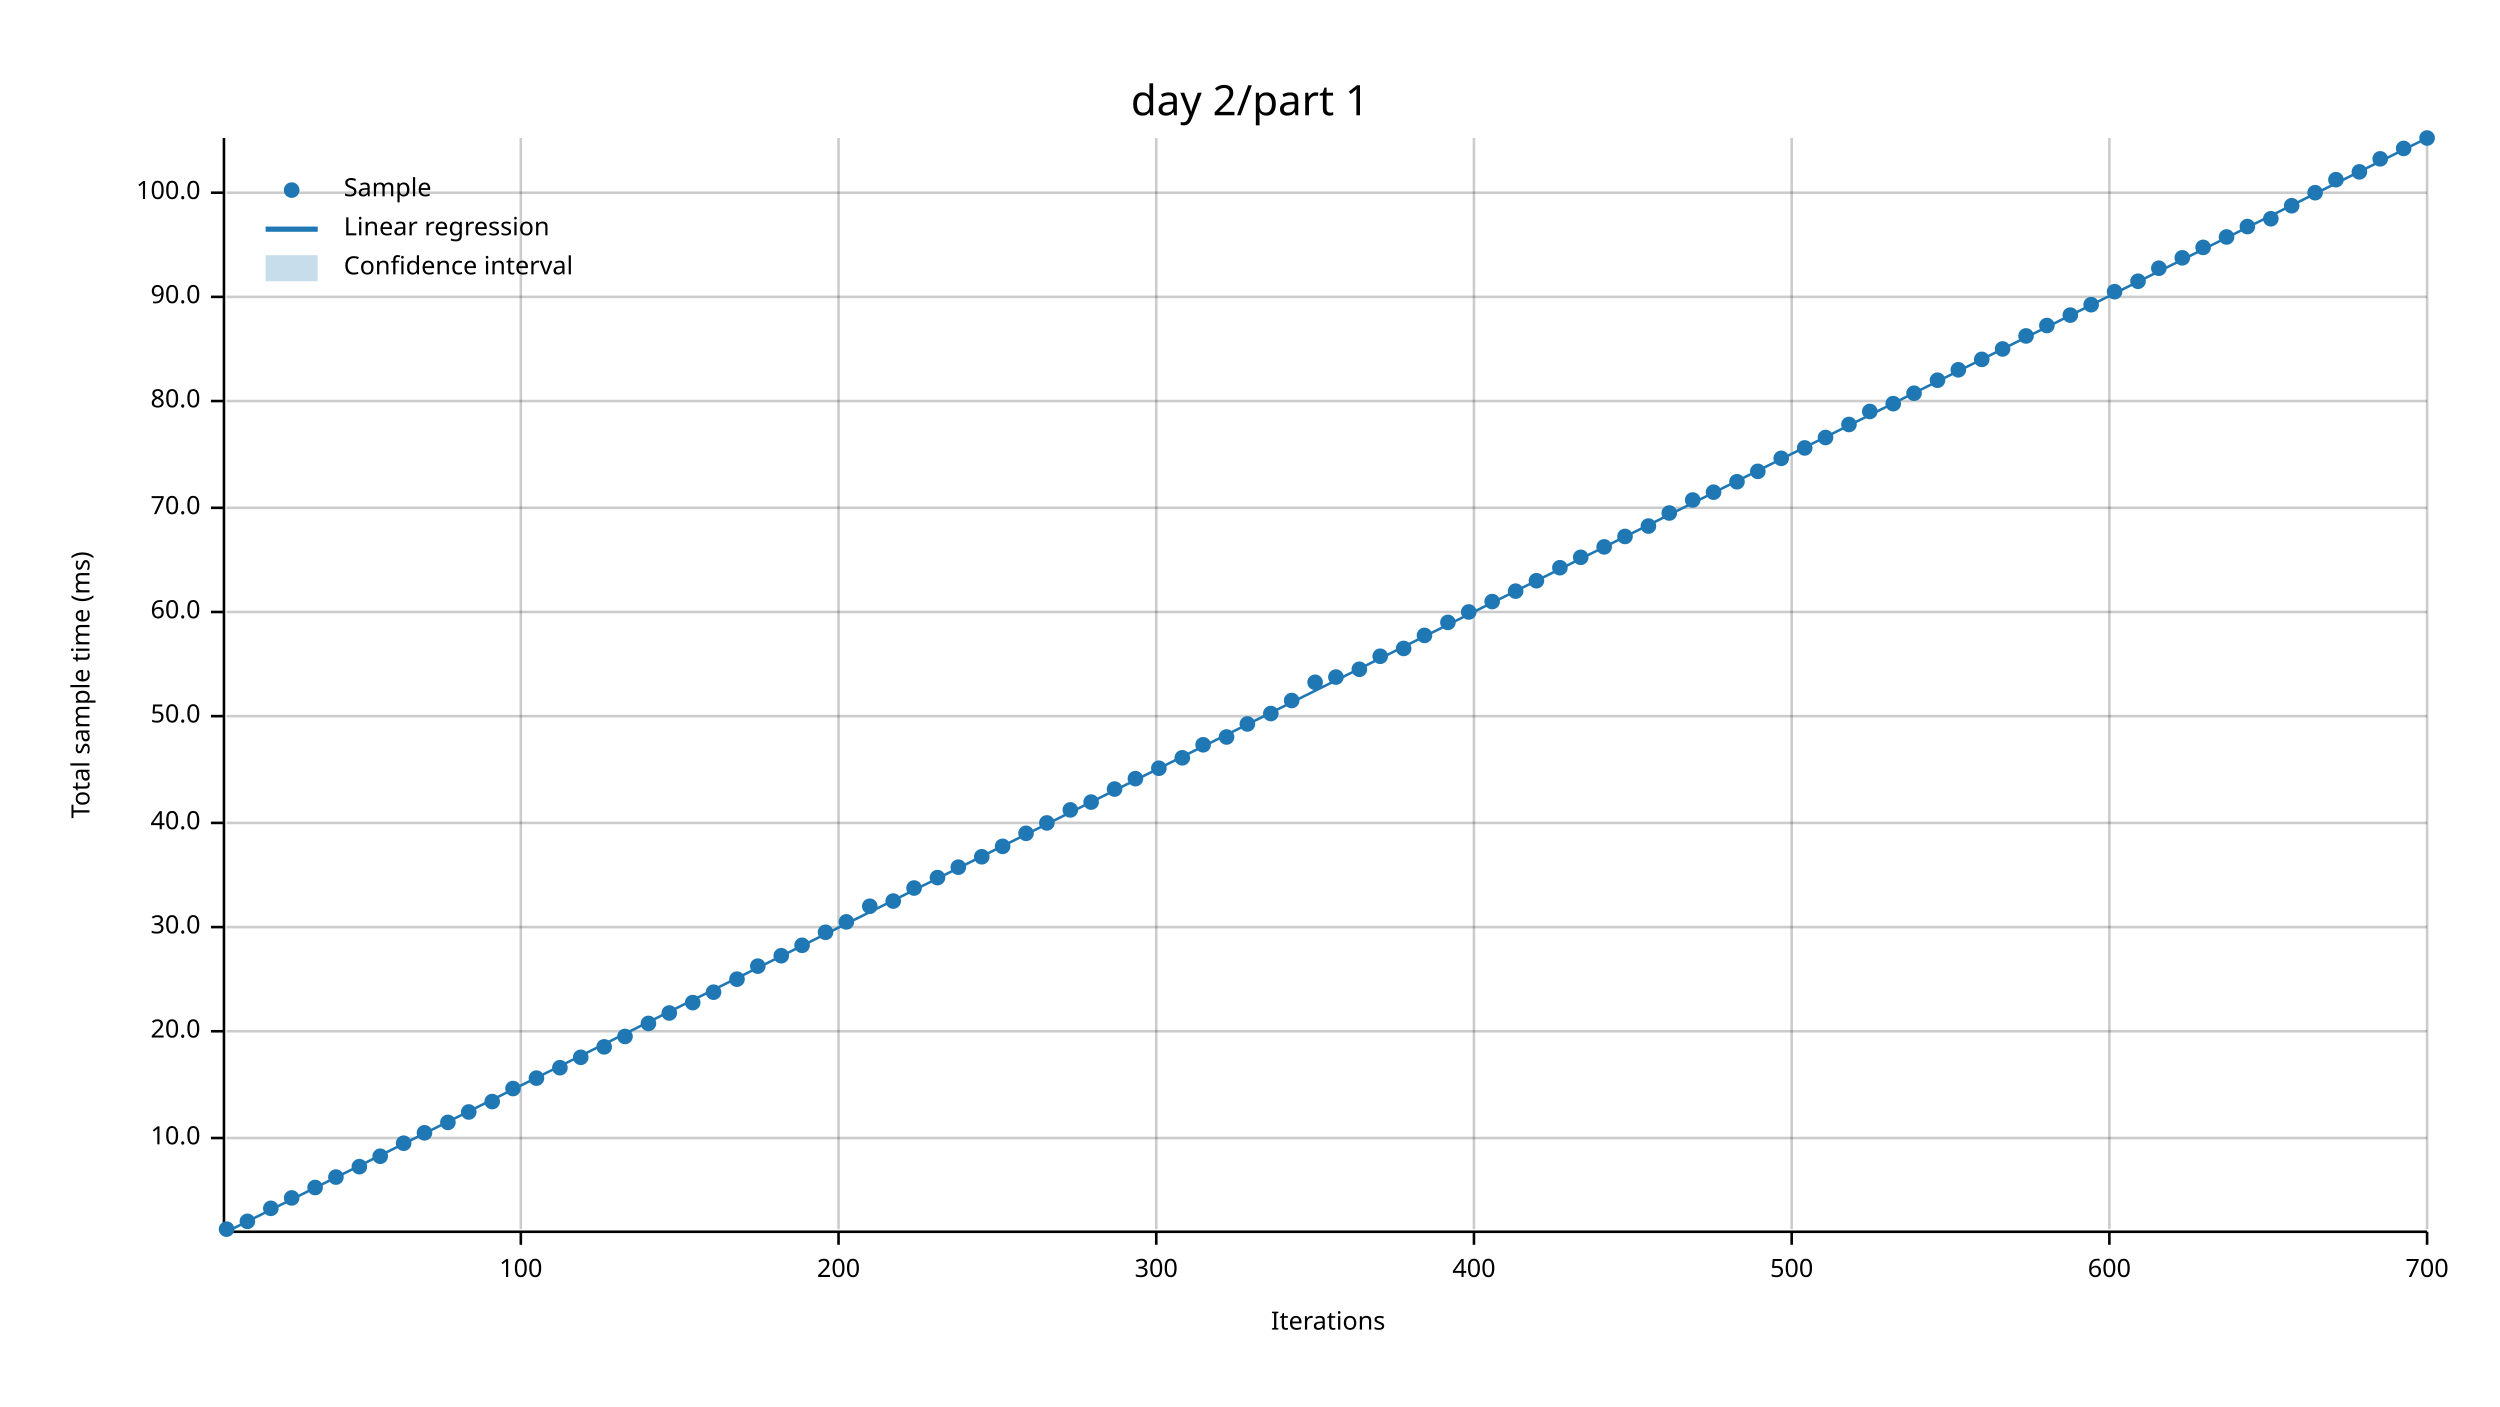
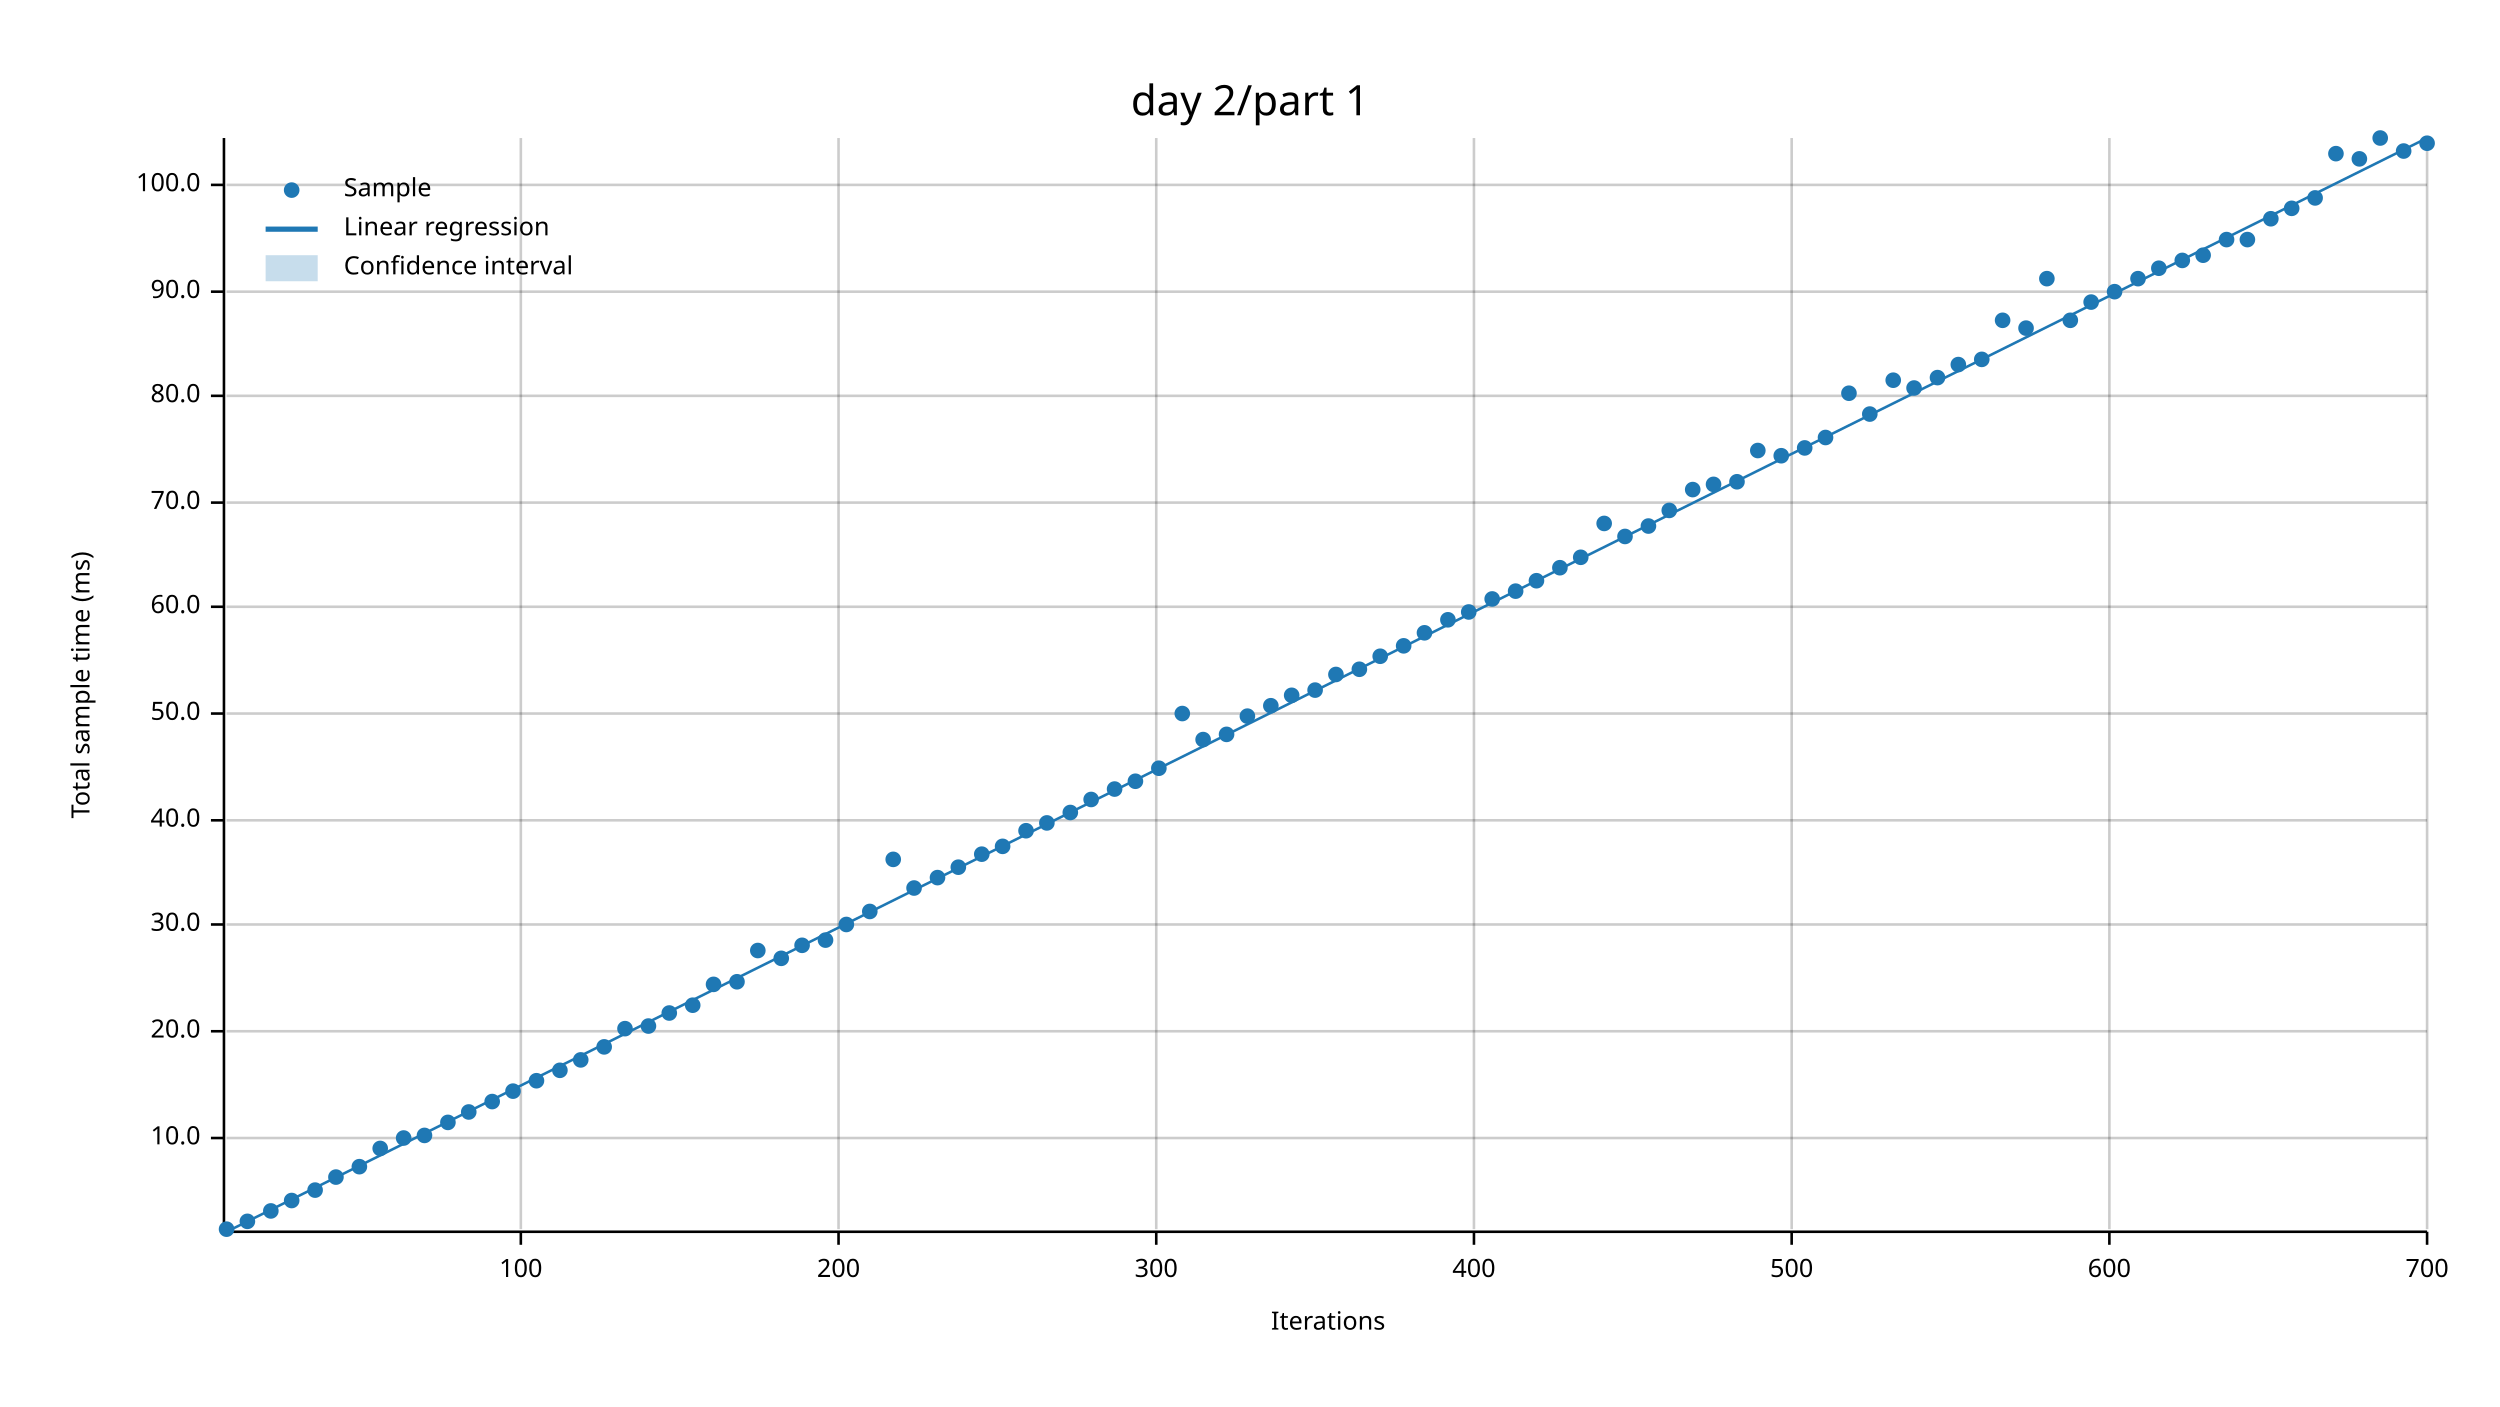
<svg xmlns="http://www.w3.org/2000/svg" width="960" height="540" viewBox="0 0 960 540">
  <text x="480" y="32" dy="0.76em" text-anchor="middle" font-family="sans-serif" font-size="16.129" opacity="1" fill="#000000">
day 2/part 1
</text>
  <text x="27" y="263" dy="0.76em" text-anchor="middle" font-family="sans-serif" font-size="9.677" opacity="1" fill="#000000" transform="rotate(270, 27, 263)">
Total sample time (ms)
</text>
  <text x="510" y="513" dy="-0.5ex" text-anchor="middle" font-family="sans-serif" font-size="9.677" opacity="1" fill="#000000">
Iterations
</text>
  <line opacity="0.2" stroke="#000000" stroke-width="1" x1="200" y1="472" x2="200" y2="53" />
  <line opacity="0.2" stroke="#000000" stroke-width="1" x1="322" y1="472" x2="322" y2="53" />
  <line opacity="0.2" stroke="#000000" stroke-width="1" x1="444" y1="472" x2="444" y2="53" />
  <line opacity="0.2" stroke="#000000" stroke-width="1" x1="566" y1="472" x2="566" y2="53" />
  <line opacity="0.2" stroke="#000000" stroke-width="1" x1="688" y1="472" x2="688" y2="53" />
  <line opacity="0.2" stroke="#000000" stroke-width="1" x1="810" y1="472" x2="810" y2="53" />
  <line opacity="0.2" stroke="#000000" stroke-width="1" x1="932" y1="472" x2="932" y2="53" />
  <line opacity="0.2" stroke="#000000" stroke-width="1" x1="87" y1="437" x2="932" y2="437" />
  <line opacity="0.2" stroke="#000000" stroke-width="1" x1="87" y1="396" x2="932" y2="396" />
-   <line opacity="0.2" stroke="#000000" stroke-width="1" x1="87" y1="356" x2="932" y2="356" />
-   <line opacity="0.2" stroke="#000000" stroke-width="1" x1="87" y1="316" x2="932" y2="316" />
-   <line opacity="0.2" stroke="#000000" stroke-width="1" x1="87" y1="275" x2="932" y2="275" />
-   <line opacity="0.2" stroke="#000000" stroke-width="1" x1="87" y1="235" x2="932" y2="235" />
-   <line opacity="0.2" stroke="#000000" stroke-width="1" x1="87" y1="195" x2="932" y2="195" />
-   <line opacity="0.2" stroke="#000000" stroke-width="1" x1="87" y1="154" x2="932" y2="154" />
-   <line opacity="0.2" stroke="#000000" stroke-width="1" x1="87" y1="114" x2="932" y2="114" />
-   <line opacity="0.2" stroke="#000000" stroke-width="1" x1="87" y1="74" x2="932" y2="74" />
+   <line opacity="0.2" stroke="#000000" stroke-width="1" x1="87" y1="355" x2="932" y2="355" />
+   <line opacity="0.2" stroke="#000000" stroke-width="1" x1="87" y1="315" x2="932" y2="315" />
+   <line opacity="0.2" stroke="#000000" stroke-width="1" x1="87" y1="274" x2="932" y2="274" />
+   <line opacity="0.2" stroke="#000000" stroke-width="1" x1="87" y1="233" x2="932" y2="233" />
+   <line opacity="0.2" stroke="#000000" stroke-width="1" x1="87" y1="193" x2="932" y2="193" />
+   <line opacity="0.2" stroke="#000000" stroke-width="1" x1="87" y1="152" x2="932" y2="152" />
+   <line opacity="0.2" stroke="#000000" stroke-width="1" x1="87" y1="112" x2="932" y2="112" />
+   <line opacity="0.2" stroke="#000000" stroke-width="1" x1="87" y1="71" x2="932" y2="71" />
  <polyline fill="none" opacity="1" stroke="#000000" stroke-width="1" points="86,53 86,472 " />
  <text x="77" y="437" dy="0.5ex" text-anchor="end" font-family="sans-serif" font-size="9.677" opacity="1" fill="#000000">
10.0
</text>
  <polyline fill="none" opacity="1" stroke="#000000" stroke-width="1" points="81,437 86,437 " />
  <text x="77" y="396" dy="0.5ex" text-anchor="end" font-family="sans-serif" font-size="9.677" opacity="1" fill="#000000">
20.0
</text>
  <polyline fill="none" opacity="1" stroke="#000000" stroke-width="1" points="81,396 86,396 " />
-   <text x="77" y="356" dy="0.5ex" text-anchor="end" font-family="sans-serif" font-size="9.677" opacity="1" fill="#000000">
+   <text x="77" y="355" dy="0.5ex" text-anchor="end" font-family="sans-serif" font-size="9.677" opacity="1" fill="#000000">
30.0
</text>
-   <polyline fill="none" opacity="1" stroke="#000000" stroke-width="1" points="81,356 86,356 " />
-   <text x="77" y="316" dy="0.5ex" text-anchor="end" font-family="sans-serif" font-size="9.677" opacity="1" fill="#000000">
+   <polyline fill="none" opacity="1" stroke="#000000" stroke-width="1" points="81,355 86,355 " />
+   <text x="77" y="315" dy="0.5ex" text-anchor="end" font-family="sans-serif" font-size="9.677" opacity="1" fill="#000000">
40.0
</text>
-   <polyline fill="none" opacity="1" stroke="#000000" stroke-width="1" points="81,316 86,316 " />
-   <text x="77" y="275" dy="0.5ex" text-anchor="end" font-family="sans-serif" font-size="9.677" opacity="1" fill="#000000">
+   <polyline fill="none" opacity="1" stroke="#000000" stroke-width="1" points="81,315 86,315 " />
+   <text x="77" y="274" dy="0.5ex" text-anchor="end" font-family="sans-serif" font-size="9.677" opacity="1" fill="#000000">
50.0
</text>
-   <polyline fill="none" opacity="1" stroke="#000000" stroke-width="1" points="81,275 86,275 " />
-   <text x="77" y="235" dy="0.5ex" text-anchor="end" font-family="sans-serif" font-size="9.677" opacity="1" fill="#000000">
+   <polyline fill="none" opacity="1" stroke="#000000" stroke-width="1" points="81,274 86,274 " />
+   <text x="77" y="233" dy="0.5ex" text-anchor="end" font-family="sans-serif" font-size="9.677" opacity="1" fill="#000000">
60.0
</text>
-   <polyline fill="none" opacity="1" stroke="#000000" stroke-width="1" points="81,235 86,235 " />
-   <text x="77" y="195" dy="0.5ex" text-anchor="end" font-family="sans-serif" font-size="9.677" opacity="1" fill="#000000">
+   <polyline fill="none" opacity="1" stroke="#000000" stroke-width="1" points="81,233 86,233 " />
+   <text x="77" y="193" dy="0.5ex" text-anchor="end" font-family="sans-serif" font-size="9.677" opacity="1" fill="#000000">
70.0
</text>
-   <polyline fill="none" opacity="1" stroke="#000000" stroke-width="1" points="81,195 86,195 " />
-   <text x="77" y="154" dy="0.5ex" text-anchor="end" font-family="sans-serif" font-size="9.677" opacity="1" fill="#000000">
+   <polyline fill="none" opacity="1" stroke="#000000" stroke-width="1" points="81,193 86,193 " />
+   <text x="77" y="152" dy="0.5ex" text-anchor="end" font-family="sans-serif" font-size="9.677" opacity="1" fill="#000000">
80.0
</text>
-   <polyline fill="none" opacity="1" stroke="#000000" stroke-width="1" points="81,154 86,154 " />
-   <text x="77" y="114" dy="0.5ex" text-anchor="end" font-family="sans-serif" font-size="9.677" opacity="1" fill="#000000">
+   <polyline fill="none" opacity="1" stroke="#000000" stroke-width="1" points="81,152 86,152 " />
+   <text x="77" y="112" dy="0.5ex" text-anchor="end" font-family="sans-serif" font-size="9.677" opacity="1" fill="#000000">
90.0
</text>
-   <polyline fill="none" opacity="1" stroke="#000000" stroke-width="1" points="81,114 86,114 " />
-   <text x="77" y="74" dy="0.5ex" text-anchor="end" font-family="sans-serif" font-size="9.677" opacity="1" fill="#000000">
+   <polyline fill="none" opacity="1" stroke="#000000" stroke-width="1" points="81,112 86,112 " />
+   <text x="77" y="71" dy="0.5ex" text-anchor="end" font-family="sans-serif" font-size="9.677" opacity="1" fill="#000000">
100.0
</text>
-   <polyline fill="none" opacity="1" stroke="#000000" stroke-width="1" points="81,74 86,74 " />
+   <polyline fill="none" opacity="1" stroke="#000000" stroke-width="1" points="81,71 86,71 " />
  <polyline fill="none" opacity="1" stroke="#000000" stroke-width="1" points="87,473 932,473 " />
  <text x="200" y="483" dy="0.76em" text-anchor="middle" font-family="sans-serif" font-size="9.677" opacity="1" fill="#000000">
100
</text>
  <polyline fill="none" opacity="1" stroke="#000000" stroke-width="1" points="200,473 200,478 " />
  <text x="322" y="483" dy="0.76em" text-anchor="middle" font-family="sans-serif" font-size="9.677" opacity="1" fill="#000000">
200
</text>
  <polyline fill="none" opacity="1" stroke="#000000" stroke-width="1" points="322,473 322,478 " />
  <text x="444" y="483" dy="0.76em" text-anchor="middle" font-family="sans-serif" font-size="9.677" opacity="1" fill="#000000">
300
</text>
  <polyline fill="none" opacity="1" stroke="#000000" stroke-width="1" points="444,473 444,478 " />
  <text x="566" y="483" dy="0.76em" text-anchor="middle" font-family="sans-serif" font-size="9.677" opacity="1" fill="#000000">
400
</text>
  <polyline fill="none" opacity="1" stroke="#000000" stroke-width="1" points="566,473 566,478 " />
  <text x="688" y="483" dy="0.76em" text-anchor="middle" font-family="sans-serif" font-size="9.677" opacity="1" fill="#000000">
500
</text>
  <polyline fill="none" opacity="1" stroke="#000000" stroke-width="1" points="688,473 688,478 " />
  <text x="810" y="483" dy="0.76em" text-anchor="middle" font-family="sans-serif" font-size="9.677" opacity="1" fill="#000000">
600
</text>
  <polyline fill="none" opacity="1" stroke="#000000" stroke-width="1" points="810,473 810,478 " />
  <text x="932" y="483" dy="0.76em" text-anchor="middle" font-family="sans-serif" font-size="9.677" opacity="1" fill="#000000">
700
</text>
  <polyline fill="none" opacity="1" stroke="#000000" stroke-width="1" points="932,473 932,478 " />
  <circle cx="87" cy="472" r="3" opacity="1" fill="#1F78B4" stroke="none" stroke-width="1" />
  <circle cx="95" cy="469" r="3" opacity="1" fill="#1F78B4" stroke="none" stroke-width="1" />
-   <circle cx="104" cy="464" r="3" opacity="1" fill="#1F78B4" stroke="none" stroke-width="1" />
-   <circle cx="112" cy="460" r="3" opacity="1" fill="#1F78B4" stroke="none" stroke-width="1" />
-   <circle cx="121" cy="456" r="3" opacity="1" fill="#1F78B4" stroke="none" stroke-width="1" />
+   <circle cx="104" cy="465" r="3" opacity="1" fill="#1F78B4" stroke="none" stroke-width="1" />
+   <circle cx="112" cy="461" r="3" opacity="1" fill="#1F78B4" stroke="none" stroke-width="1" />
+   <circle cx="121" cy="457" r="3" opacity="1" fill="#1F78B4" stroke="none" stroke-width="1" />
  <circle cx="129" cy="452" r="3" opacity="1" fill="#1F78B4" stroke="none" stroke-width="1" />
  <circle cx="138" cy="448" r="3" opacity="1" fill="#1F78B4" stroke="none" stroke-width="1" />
-   <circle cx="146" cy="444" r="3" opacity="1" fill="#1F78B4" stroke="none" stroke-width="1" />
-   <circle cx="155" cy="439" r="3" opacity="1" fill="#1F78B4" stroke="none" stroke-width="1" />
-   <circle cx="163" cy="435" r="3" opacity="1" fill="#1F78B4" stroke="none" stroke-width="1" />
+   <circle cx="146" cy="441" r="3" opacity="1" fill="#1F78B4" stroke="none" stroke-width="1" />
+   <circle cx="155" cy="437" r="3" opacity="1" fill="#1F78B4" stroke="none" stroke-width="1" />
+   <circle cx="163" cy="436" r="3" opacity="1" fill="#1F78B4" stroke="none" stroke-width="1" />
  <circle cx="172" cy="431" r="3" opacity="1" fill="#1F78B4" stroke="none" stroke-width="1" />
  <circle cx="180" cy="427" r="3" opacity="1" fill="#1F78B4" stroke="none" stroke-width="1" />
  <circle cx="189" cy="423" r="3" opacity="1" fill="#1F78B4" stroke="none" stroke-width="1" />
-   <circle cx="197" cy="418" r="3" opacity="1" fill="#1F78B4" stroke="none" stroke-width="1" />
-   <circle cx="206" cy="414" r="3" opacity="1" fill="#1F78B4" stroke="none" stroke-width="1" />
-   <circle cx="215" cy="410" r="3" opacity="1" fill="#1F78B4" stroke="none" stroke-width="1" />
-   <circle cx="223" cy="406" r="3" opacity="1" fill="#1F78B4" stroke="none" stroke-width="1" />
+   <circle cx="197" cy="419" r="3" opacity="1" fill="#1F78B4" stroke="none" stroke-width="1" />
+   <circle cx="206" cy="415" r="3" opacity="1" fill="#1F78B4" stroke="none" stroke-width="1" />
+   <circle cx="215" cy="411" r="3" opacity="1" fill="#1F78B4" stroke="none" stroke-width="1" />
+   <circle cx="223" cy="407" r="3" opacity="1" fill="#1F78B4" stroke="none" stroke-width="1" />
  <circle cx="232" cy="402" r="3" opacity="1" fill="#1F78B4" stroke="none" stroke-width="1" />
-   <circle cx="240" cy="398" r="3" opacity="1" fill="#1F78B4" stroke="none" stroke-width="1" />
-   <circle cx="249" cy="393" r="3" opacity="1" fill="#1F78B4" stroke="none" stroke-width="1" />
+   <circle cx="240" cy="395" r="3" opacity="1" fill="#1F78B4" stroke="none" stroke-width="1" />
+   <circle cx="249" cy="394" r="3" opacity="1" fill="#1F78B4" stroke="none" stroke-width="1" />
  <circle cx="257" cy="389" r="3" opacity="1" fill="#1F78B4" stroke="none" stroke-width="1" />
-   <circle cx="266" cy="385" r="3" opacity="1" fill="#1F78B4" stroke="none" stroke-width="1" />
-   <circle cx="274" cy="381" r="3" opacity="1" fill="#1F78B4" stroke="none" stroke-width="1" />
-   <circle cx="283" cy="376" r="3" opacity="1" fill="#1F78B4" stroke="none" stroke-width="1" />
-   <circle cx="291" cy="371" r="3" opacity="1" fill="#1F78B4" stroke="none" stroke-width="1" />
-   <circle cx="300" cy="367" r="3" opacity="1" fill="#1F78B4" stroke="none" stroke-width="1" />
+   <circle cx="266" cy="386" r="3" opacity="1" fill="#1F78B4" stroke="none" stroke-width="1" />
+   <circle cx="274" cy="378" r="3" opacity="1" fill="#1F78B4" stroke="none" stroke-width="1" />
+   <circle cx="283" cy="377" r="3" opacity="1" fill="#1F78B4" stroke="none" stroke-width="1" />
+   <circle cx="291" cy="365" r="3" opacity="1" fill="#1F78B4" stroke="none" stroke-width="1" />
+   <circle cx="300" cy="368" r="3" opacity="1" fill="#1F78B4" stroke="none" stroke-width="1" />
  <circle cx="308" cy="363" r="3" opacity="1" fill="#1F78B4" stroke="none" stroke-width="1" />
-   <circle cx="317" cy="358" r="3" opacity="1" fill="#1F78B4" stroke="none" stroke-width="1" />
-   <circle cx="325" cy="354" r="3" opacity="1" fill="#1F78B4" stroke="none" stroke-width="1" />
-   <circle cx="334" cy="348" r="3" opacity="1" fill="#1F78B4" stroke="none" stroke-width="1" />
-   <circle cx="343" cy="346" r="3" opacity="1" fill="#1F78B4" stroke="none" stroke-width="1" />
+   <circle cx="317" cy="361" r="3" opacity="1" fill="#1F78B4" stroke="none" stroke-width="1" />
+   <circle cx="325" cy="355" r="3" opacity="1" fill="#1F78B4" stroke="none" stroke-width="1" />
+   <circle cx="334" cy="350" r="3" opacity="1" fill="#1F78B4" stroke="none" stroke-width="1" />
+   <circle cx="343" cy="330" r="3" opacity="1" fill="#1F78B4" stroke="none" stroke-width="1" />
  <circle cx="351" cy="341" r="3" opacity="1" fill="#1F78B4" stroke="none" stroke-width="1" />
  <circle cx="360" cy="337" r="3" opacity="1" fill="#1F78B4" stroke="none" stroke-width="1" />
  <circle cx="368" cy="333" r="3" opacity="1" fill="#1F78B4" stroke="none" stroke-width="1" />
-   <circle cx="377" cy="329" r="3" opacity="1" fill="#1F78B4" stroke="none" stroke-width="1" />
+   <circle cx="377" cy="328" r="3" opacity="1" fill="#1F78B4" stroke="none" stroke-width="1" />
  <circle cx="385" cy="325" r="3" opacity="1" fill="#1F78B4" stroke="none" stroke-width="1" />
-   <circle cx="394" cy="320" r="3" opacity="1" fill="#1F78B4" stroke="none" stroke-width="1" />
+   <circle cx="394" cy="319" r="3" opacity="1" fill="#1F78B4" stroke="none" stroke-width="1" />
  <circle cx="402" cy="316" r="3" opacity="1" fill="#1F78B4" stroke="none" stroke-width="1" />
-   <circle cx="411" cy="311" r="3" opacity="1" fill="#1F78B4" stroke="none" stroke-width="1" />
-   <circle cx="419" cy="308" r="3" opacity="1" fill="#1F78B4" stroke="none" stroke-width="1" />
+   <circle cx="411" cy="312" r="3" opacity="1" fill="#1F78B4" stroke="none" stroke-width="1" />
+   <circle cx="419" cy="307" r="3" opacity="1" fill="#1F78B4" stroke="none" stroke-width="1" />
  <circle cx="428" cy="303" r="3" opacity="1" fill="#1F78B4" stroke="none" stroke-width="1" />
-   <circle cx="436" cy="299" r="3" opacity="1" fill="#1F78B4" stroke="none" stroke-width="1" />
+   <circle cx="436" cy="300" r="3" opacity="1" fill="#1F78B4" stroke="none" stroke-width="1" />
  <circle cx="445" cy="295" r="3" opacity="1" fill="#1F78B4" stroke="none" stroke-width="1" />
-   <circle cx="454" cy="291" r="3" opacity="1" fill="#1F78B4" stroke="none" stroke-width="1" />
-   <circle cx="462" cy="286" r="3" opacity="1" fill="#1F78B4" stroke="none" stroke-width="1" />
-   <circle cx="471" cy="283" r="3" opacity="1" fill="#1F78B4" stroke="none" stroke-width="1" />
-   <circle cx="479" cy="278" r="3" opacity="1" fill="#1F78B4" stroke="none" stroke-width="1" />
-   <circle cx="488" cy="274" r="3" opacity="1" fill="#1F78B4" stroke="none" stroke-width="1" />
-   <circle cx="496" cy="269" r="3" opacity="1" fill="#1F78B4" stroke="none" stroke-width="1" />
-   <circle cx="505" cy="262" r="3" opacity="1" fill="#1F78B4" stroke="none" stroke-width="1" />
-   <circle cx="513" cy="260" r="3" opacity="1" fill="#1F78B4" stroke="none" stroke-width="1" />
+   <circle cx="454" cy="274" r="3" opacity="1" fill="#1F78B4" stroke="none" stroke-width="1" />
+   <circle cx="462" cy="284" r="3" opacity="1" fill="#1F78B4" stroke="none" stroke-width="1" />
+   <circle cx="471" cy="282" r="3" opacity="1" fill="#1F78B4" stroke="none" stroke-width="1" />
+   <circle cx="479" cy="275" r="3" opacity="1" fill="#1F78B4" stroke="none" stroke-width="1" />
+   <circle cx="488" cy="271" r="3" opacity="1" fill="#1F78B4" stroke="none" stroke-width="1" />
+   <circle cx="496" cy="267" r="3" opacity="1" fill="#1F78B4" stroke="none" stroke-width="1" />
+   <circle cx="505" cy="265" r="3" opacity="1" fill="#1F78B4" stroke="none" stroke-width="1" />
+   <circle cx="513" cy="259" r="3" opacity="1" fill="#1F78B4" stroke="none" stroke-width="1" />
  <circle cx="522" cy="257" r="3" opacity="1" fill="#1F78B4" stroke="none" stroke-width="1" />
  <circle cx="530" cy="252" r="3" opacity="1" fill="#1F78B4" stroke="none" stroke-width="1" />
-   <circle cx="539" cy="249" r="3" opacity="1" fill="#1F78B4" stroke="none" stroke-width="1" />
-   <circle cx="547" cy="244" r="3" opacity="1" fill="#1F78B4" stroke="none" stroke-width="1" />
-   <circle cx="556" cy="239" r="3" opacity="1" fill="#1F78B4" stroke="none" stroke-width="1" />
+   <circle cx="539" cy="248" r="3" opacity="1" fill="#1F78B4" stroke="none" stroke-width="1" />
+   <circle cx="547" cy="243" r="3" opacity="1" fill="#1F78B4" stroke="none" stroke-width="1" />
+   <circle cx="556" cy="238" r="3" opacity="1" fill="#1F78B4" stroke="none" stroke-width="1" />
  <circle cx="564" cy="235" r="3" opacity="1" fill="#1F78B4" stroke="none" stroke-width="1" />
-   <circle cx="573" cy="231" r="3" opacity="1" fill="#1F78B4" stroke="none" stroke-width="1" />
+   <circle cx="573" cy="230" r="3" opacity="1" fill="#1F78B4" stroke="none" stroke-width="1" />
  <circle cx="582" cy="227" r="3" opacity="1" fill="#1F78B4" stroke="none" stroke-width="1" />
  <circle cx="590" cy="223" r="3" opacity="1" fill="#1F78B4" stroke="none" stroke-width="1" />
  <circle cx="599" cy="218" r="3" opacity="1" fill="#1F78B4" stroke="none" stroke-width="1" />
  <circle cx="607" cy="214" r="3" opacity="1" fill="#1F78B4" stroke="none" stroke-width="1" />
-   <circle cx="616" cy="210" r="3" opacity="1" fill="#1F78B4" stroke="none" stroke-width="1" />
+   <circle cx="616" cy="201" r="3" opacity="1" fill="#1F78B4" stroke="none" stroke-width="1" />
  <circle cx="624" cy="206" r="3" opacity="1" fill="#1F78B4" stroke="none" stroke-width="1" />
  <circle cx="633" cy="202" r="3" opacity="1" fill="#1F78B4" stroke="none" stroke-width="1" />
-   <circle cx="641" cy="197" r="3" opacity="1" fill="#1F78B4" stroke="none" stroke-width="1" />
-   <circle cx="650" cy="192" r="3" opacity="1" fill="#1F78B4" stroke="none" stroke-width="1" />
-   <circle cx="658" cy="189" r="3" opacity="1" fill="#1F78B4" stroke="none" stroke-width="1" />
+   <circle cx="641" cy="196" r="3" opacity="1" fill="#1F78B4" stroke="none" stroke-width="1" />
+   <circle cx="650" cy="188" r="3" opacity="1" fill="#1F78B4" stroke="none" stroke-width="1" />
+   <circle cx="658" cy="186" r="3" opacity="1" fill="#1F78B4" stroke="none" stroke-width="1" />
  <circle cx="667" cy="185" r="3" opacity="1" fill="#1F78B4" stroke="none" stroke-width="1" />
-   <circle cx="675" cy="181" r="3" opacity="1" fill="#1F78B4" stroke="none" stroke-width="1" />
-   <circle cx="684" cy="176" r="3" opacity="1" fill="#1F78B4" stroke="none" stroke-width="1" />
+   <circle cx="675" cy="173" r="3" opacity="1" fill="#1F78B4" stroke="none" stroke-width="1" />
+   <circle cx="684" cy="175" r="3" opacity="1" fill="#1F78B4" stroke="none" stroke-width="1" />
  <circle cx="693" cy="172" r="3" opacity="1" fill="#1F78B4" stroke="none" stroke-width="1" />
  <circle cx="701" cy="168" r="3" opacity="1" fill="#1F78B4" stroke="none" stroke-width="1" />
-   <circle cx="710" cy="163" r="3" opacity="1" fill="#1F78B4" stroke="none" stroke-width="1" />
-   <circle cx="718" cy="158" r="3" opacity="1" fill="#1F78B4" stroke="none" stroke-width="1" />
-   <circle cx="727" cy="155" r="3" opacity="1" fill="#1F78B4" stroke="none" stroke-width="1" />
-   <circle cx="735" cy="151" r="3" opacity="1" fill="#1F78B4" stroke="none" stroke-width="1" />
-   <circle cx="744" cy="146" r="3" opacity="1" fill="#1F78B4" stroke="none" stroke-width="1" />
-   <circle cx="752" cy="142" r="3" opacity="1" fill="#1F78B4" stroke="none" stroke-width="1" />
+   <circle cx="710" cy="151" r="3" opacity="1" fill="#1F78B4" stroke="none" stroke-width="1" />
+   <circle cx="718" cy="159" r="3" opacity="1" fill="#1F78B4" stroke="none" stroke-width="1" />
+   <circle cx="727" cy="146" r="3" opacity="1" fill="#1F78B4" stroke="none" stroke-width="1" />
+   <circle cx="735" cy="149" r="3" opacity="1" fill="#1F78B4" stroke="none" stroke-width="1" />
+   <circle cx="744" cy="145" r="3" opacity="1" fill="#1F78B4" stroke="none" stroke-width="1" />
+   <circle cx="752" cy="140" r="3" opacity="1" fill="#1F78B4" stroke="none" stroke-width="1" />
  <circle cx="761" cy="138" r="3" opacity="1" fill="#1F78B4" stroke="none" stroke-width="1" />
-   <circle cx="769" cy="134" r="3" opacity="1" fill="#1F78B4" stroke="none" stroke-width="1" />
-   <circle cx="778" cy="129" r="3" opacity="1" fill="#1F78B4" stroke="none" stroke-width="1" />
-   <circle cx="786" cy="125" r="3" opacity="1" fill="#1F78B4" stroke="none" stroke-width="1" />
-   <circle cx="795" cy="121" r="3" opacity="1" fill="#1F78B4" stroke="none" stroke-width="1" />
-   <circle cx="803" cy="117" r="3" opacity="1" fill="#1F78B4" stroke="none" stroke-width="1" />
+   <circle cx="769" cy="123" r="3" opacity="1" fill="#1F78B4" stroke="none" stroke-width="1" />
+   <circle cx="778" cy="126" r="3" opacity="1" fill="#1F78B4" stroke="none" stroke-width="1" />
+   <circle cx="786" cy="107" r="3" opacity="1" fill="#1F78B4" stroke="none" stroke-width="1" />
+   <circle cx="795" cy="123" r="3" opacity="1" fill="#1F78B4" stroke="none" stroke-width="1" />
+   <circle cx="803" cy="116" r="3" opacity="1" fill="#1F78B4" stroke="none" stroke-width="1" />
  <circle cx="812" cy="112" r="3" opacity="1" fill="#1F78B4" stroke="none" stroke-width="1" />
-   <circle cx="821" cy="108" r="3" opacity="1" fill="#1F78B4" stroke="none" stroke-width="1" />
+   <circle cx="821" cy="107" r="3" opacity="1" fill="#1F78B4" stroke="none" stroke-width="1" />
  <circle cx="829" cy="103" r="3" opacity="1" fill="#1F78B4" stroke="none" stroke-width="1" />
-   <circle cx="838" cy="99" r="3" opacity="1" fill="#1F78B4" stroke="none" stroke-width="1" />
-   <circle cx="846" cy="95" r="3" opacity="1" fill="#1F78B4" stroke="none" stroke-width="1" />
-   <circle cx="855" cy="91" r="3" opacity="1" fill="#1F78B4" stroke="none" stroke-width="1" />
-   <circle cx="863" cy="87" r="3" opacity="1" fill="#1F78B4" stroke="none" stroke-width="1" />
+   <circle cx="838" cy="100" r="3" opacity="1" fill="#1F78B4" stroke="none" stroke-width="1" />
+   <circle cx="846" cy="98" r="3" opacity="1" fill="#1F78B4" stroke="none" stroke-width="1" />
+   <circle cx="855" cy="92" r="3" opacity="1" fill="#1F78B4" stroke="none" stroke-width="1" />
+   <circle cx="863" cy="92" r="3" opacity="1" fill="#1F78B4" stroke="none" stroke-width="1" />
  <circle cx="872" cy="84" r="3" opacity="1" fill="#1F78B4" stroke="none" stroke-width="1" />
-   <circle cx="880" cy="79" r="3" opacity="1" fill="#1F78B4" stroke="none" stroke-width="1" />
-   <circle cx="889" cy="74" r="3" opacity="1" fill="#1F78B4" stroke="none" stroke-width="1" />
-   <circle cx="897" cy="69" r="3" opacity="1" fill="#1F78B4" stroke="none" stroke-width="1" />
-   <circle cx="906" cy="66" r="3" opacity="1" fill="#1F78B4" stroke="none" stroke-width="1" />
-   <circle cx="914" cy="61" r="3" opacity="1" fill="#1F78B4" stroke="none" stroke-width="1" />
-   <circle cx="923" cy="57" r="3" opacity="1" fill="#1F78B4" stroke="none" stroke-width="1" />
-   <circle cx="932" cy="53" r="3" opacity="1" fill="#1F78B4" stroke="none" stroke-width="1" />
+   <circle cx="880" cy="80" r="3" opacity="1" fill="#1F78B4" stroke="none" stroke-width="1" />
+   <circle cx="889" cy="76" r="3" opacity="1" fill="#1F78B4" stroke="none" stroke-width="1" />
+   <circle cx="897" cy="59" r="3" opacity="1" fill="#1F78B4" stroke="none" stroke-width="1" />
+   <circle cx="906" cy="61" r="3" opacity="1" fill="#1F78B4" stroke="none" stroke-width="1" />
+   <circle cx="914" cy="53" r="3" opacity="1" fill="#1F78B4" stroke="none" stroke-width="1" />
+   <circle cx="923" cy="58" r="3" opacity="1" fill="#1F78B4" stroke="none" stroke-width="1" />
+   <circle cx="932" cy="55" r="3" opacity="1" fill="#1F78B4" stroke="none" stroke-width="1" />
  <polyline fill="none" opacity="1" stroke="#1F78B4" stroke-width="1" points="87,473 932,53 " />
  <polygon opacity="0.25" fill="#1F78B4" points="87,473 932,53 932,53 " />
  <text x="132" y="68" dy="0.76em" text-anchor="start" font-family="sans-serif" font-size="9.677" opacity="1" fill="#000000">
Sample
</text>
  <text x="132" y="83" dy="0.76em" text-anchor="start" font-family="sans-serif" font-size="9.677" opacity="1" fill="#000000">
Linear regression
</text>
  <text x="132" y="98" dy="0.76em" text-anchor="start" font-family="sans-serif" font-size="9.677" opacity="1" fill="#000000">
Confidence interval
</text>
  <circle cx="112" cy="73" r="3" opacity="1" fill="#1F78B4" stroke="none" stroke-width="1" />
  <polyline fill="none" opacity="1" stroke="#1F78B4" stroke-width="2" points="102,88 122,88 " />
  <rect x="102" y="98" width="20" height="10" opacity="0.25" fill="#1F78B4" stroke="none" />
</svg>
